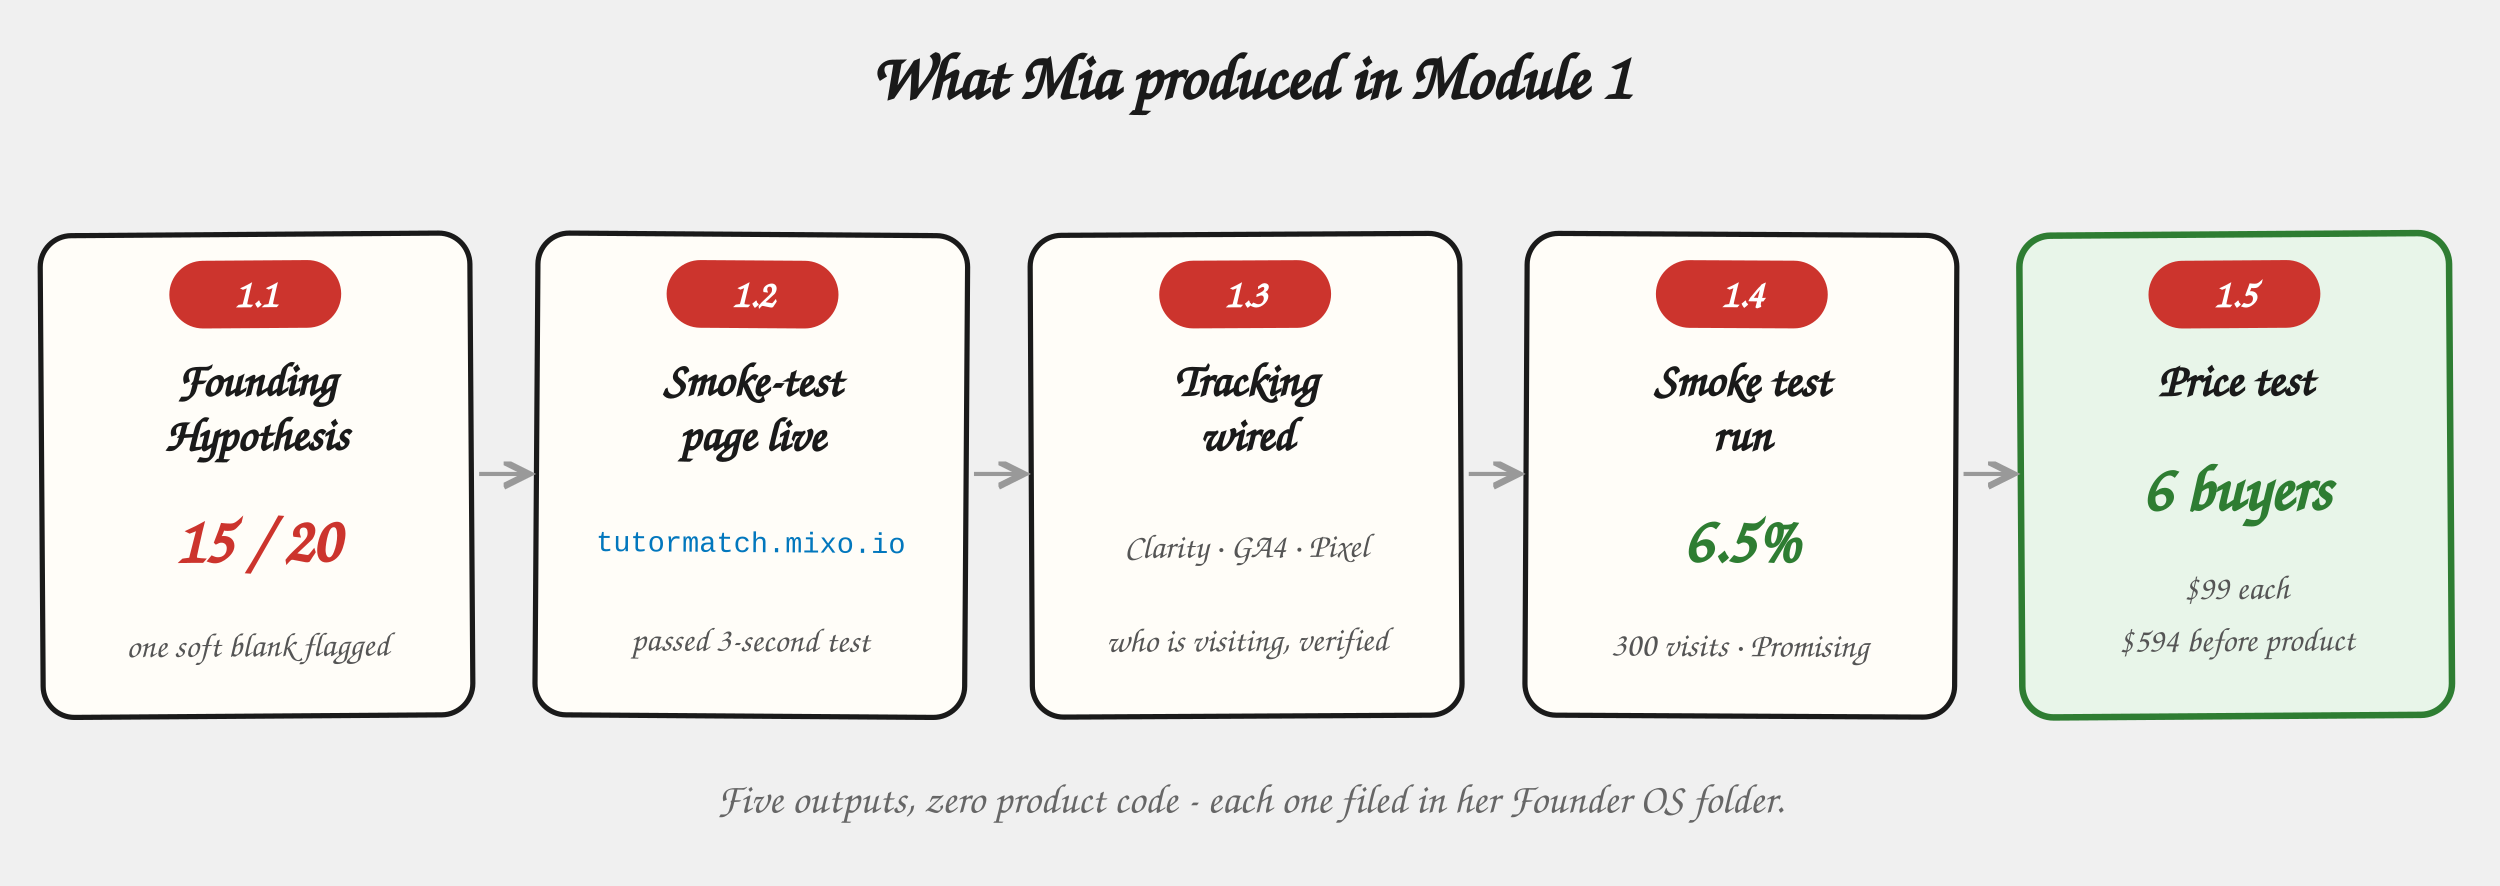
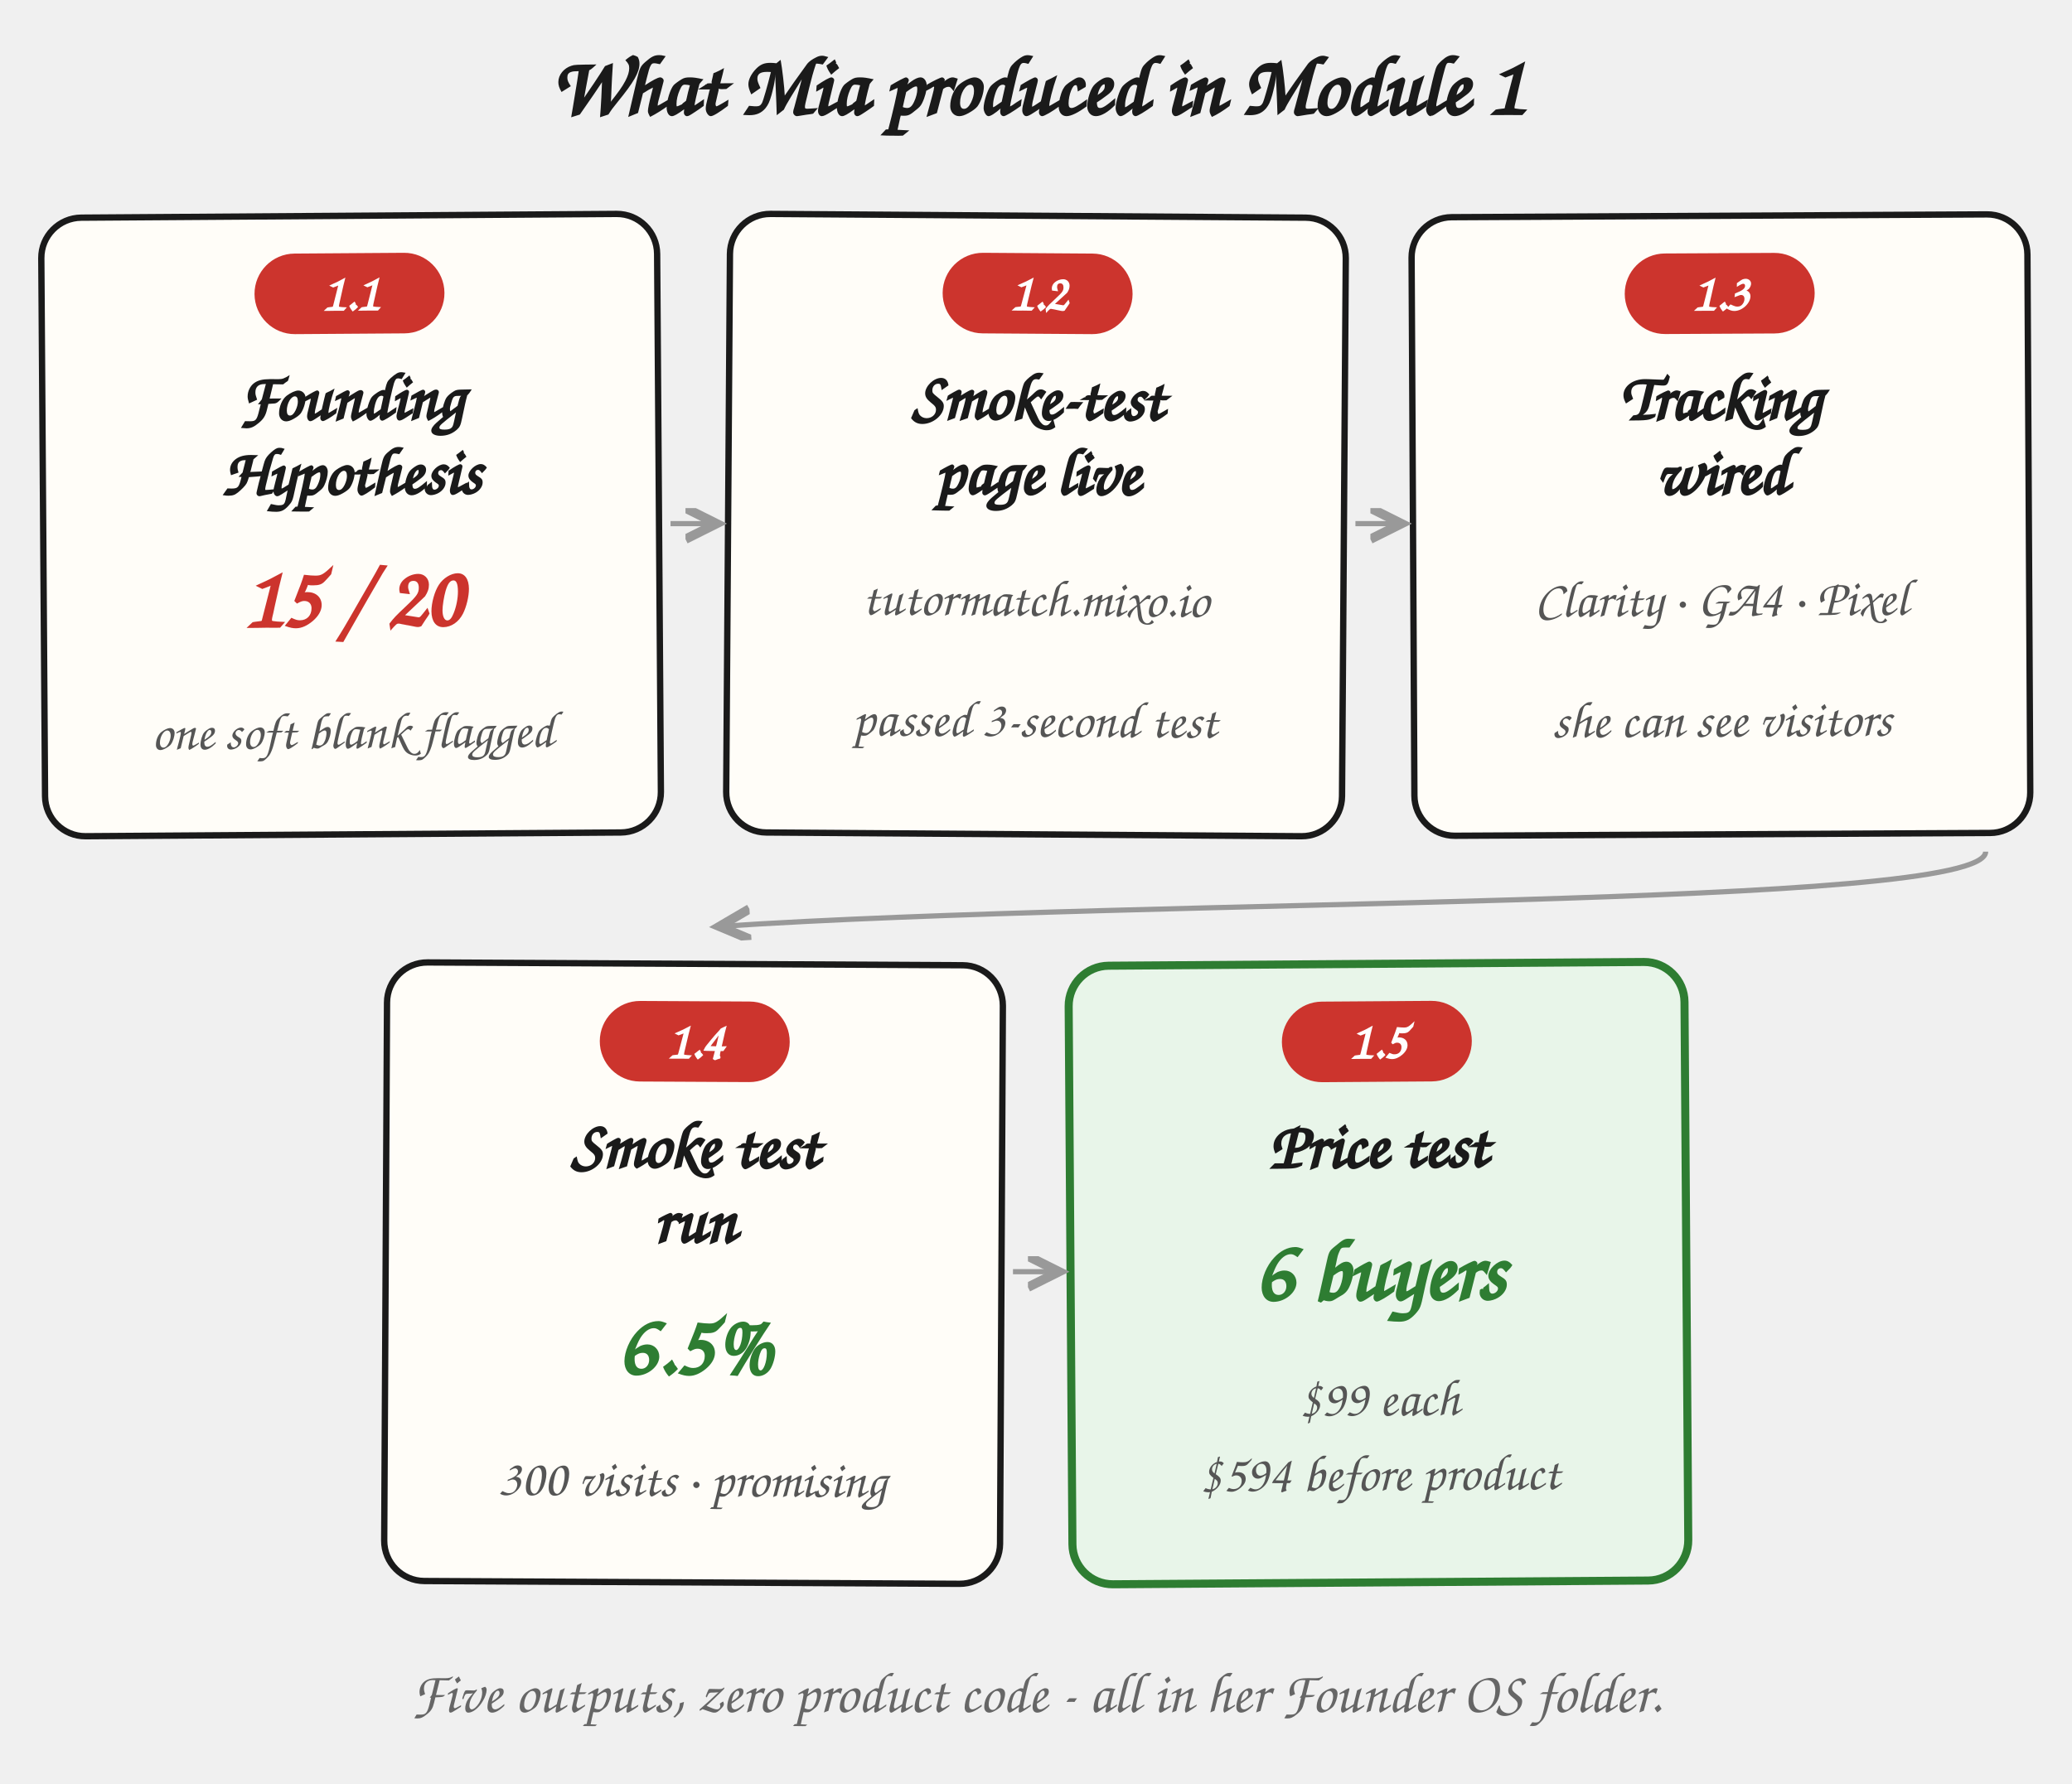
- <svg xmlns="http://www.w3.org/2000/svg" viewBox="0 0 960 340" role="img" aria-labelledby="m1-trail-title">
+ <svg xmlns="http://www.w3.org/2000/svg" viewBox="0 0 720 620" role="img" aria-labelledby="m1-trail-title">
  <defs>
    <style>
-       .h      { font-family: "Caveat", "Patrick Hand", "Comic Sans MS", cursive; font-size: 25px; fill: #1a1a1a; font-weight: 700; }
-       .foot   { font-family: "Caveat", "Patrick Hand", "Comic Sans MS", cursive; font-size: 16px; fill: #666; font-style: italic; }
-       .chip   { font-family: "Caveat", "Patrick Hand", "Comic Sans MS", cursive; font-size: 15px; fill: #ffffff; font-weight: 700; }
-       .title  { font-family: "Caveat", "Patrick Hand", "Comic Sans MS", cursive; font-size: 18px; fill: #1a1a1a; font-weight: 700; }
-       .big    { font-family: "Caveat", "Patrick Hand", "Comic Sans MS", cursive; font-size: 25px; fill: #cc342d; font-weight: 700; }
-       .gbig   { font-family: "Caveat", "Patrick Hand", "Comic Sans MS", cursive; font-size: 25px; fill: #2e7d32; font-weight: 700; }
-       .note   { font-family: "Caveat", "Patrick Hand", "Comic Sans MS", cursive; font-size: 13px; fill: #555; }
-       .url    { font-family: "Courier New", monospace; font-size: 11px; fill: #0277bd; }
-       .card   { fill: #fffdf8; stroke: #1a1a1a; stroke-width: 2; }
-       .pay    { fill: #e8f5e9; stroke: #2e7d32; stroke-width: 2.5; }
+       .h      { font-family: "Caveat", "Patrick Hand", "Comic Sans MS", cursive; font-size: 29px; fill: #1a1a1a; font-weight: 700; }
+       .foot   { font-family: "Caveat", "Patrick Hand", "Comic Sans MS", cursive; font-size: 20px; fill: #666; font-style: italic; }
+       .chip   { font-family: "Caveat", "Patrick Hand", "Comic Sans MS", cursive; font-size: 18px; fill: #ffffff; font-weight: 700; }
+       .title  { font-family: "Caveat", "Patrick Hand", "Comic Sans MS", cursive; font-size: 23px; fill: #1a1a1a; font-weight: 700; }
+       .big    { font-family: "Caveat", "Patrick Hand", "Comic Sans MS", cursive; font-size: 30px; fill: #cc342d; font-weight: 700; }
+       .gbig   { font-family: "Caveat", "Patrick Hand", "Comic Sans MS", cursive; font-size: 30px; fill: #2e7d32; font-weight: 700; }
+       .note   { font-family: "Caveat", "Patrick Hand", "Comic Sans MS", cursive; font-size: 18px; fill: #555; }
+       .card   { fill: #fffdf8; stroke: #1a1a1a; stroke-width: 2.2; }
+       .pay    { fill: #e8f5e9; stroke: #2e7d32; stroke-width: 2.8; }
      .chipbg { fill: #cc342d; }
    </style>
-     <marker id="arw1" markerWidth="9" markerHeight="9" refX="6" refY="3" orient="auto">
-       <path d="M0,0 L6,3 L0,6" fill="none" stroke="#999" stroke-width="1.6" />
+     <marker id="arw1" markerWidth="10" markerHeight="10" refX="6" refY="3" orient="auto">
+       <path d="M0,0 L6,3 L0,6" fill="none" stroke="#999" stroke-width="1.8" />
    </marker>
  </defs>
-   <text x="480" y="38" class="h" text-anchor="middle">What Mia produced in Module 1</text>
-   <g transform="rotate(-0.4 98.5 182)">
-     <rect x="16" y="90" width="165" height="185" rx="12" class="card" />
-     <rect x="65.5" y="100" width="66" height="26" rx="13" class="chipbg" />
-     <text x="98.5" y="118" class="chip" text-anchor="middle">1.1</text>
-     <text x="98.5" y="152" class="title" text-anchor="middle">Founding</text>
-     <text x="98.5" y="173" class="title" text-anchor="middle">Hypothesis</text>
-     <text x="98.5" y="216" class="big" text-anchor="middle">15 / 20</text>
-     <text x="98.5" y="252" class="note" text-anchor="middle">one soft blank flagged</text>
+   <text x="360" y="40" class="h" text-anchor="middle">What Mia produced in Module 1</text>
+   <g transform="rotate(-0.4 122 182)">
+     <rect x="15" y="75" width="214" height="215" rx="14" class="card" />
+     <rect x="89" y="88" width="66" height="28" rx="14" class="chipbg" />
+     <text x="122" y="108" class="chip" text-anchor="middle">1.1</text>
+     <text x="122" y="146" class="title" text-anchor="middle">Founding</text>
+     <text x="122" y="172" class="title" text-anchor="middle">Hypothesis</text>
+     <text x="122" y="218" class="big" text-anchor="middle">15 / 20</text>
+     <text x="122" y="260" class="note" text-anchor="middle">one soft blank flagged</text>
  </g>
-   <g transform="rotate(0.4 288.5 182)">
-     <rect x="206" y="90" width="165" height="185" rx="12" class="card" />
-     <rect x="255.5" y="100" width="66" height="26" rx="13" class="chipbg" />
-     <text x="288.5" y="118" class="chip" text-anchor="middle">1.2</text>
-     <text x="288.5" y="152" class="title" text-anchor="middle">Smoke-test</text>
-     <text x="288.5" y="173" class="title" text-anchor="middle">page live</text>
-     <text x="288.5" y="212" class="url" text-anchor="middle">tutormatch.mixo.io</text>
-     <text x="288.5" y="250" class="note" text-anchor="middle">passed 3-second test</text>
+   <g transform="rotate(0.4 360 182)">
+     <rect x="253" y="75" width="214" height="215" rx="14" class="card" />
+     <rect x="327" y="88" width="66" height="28" rx="14" class="chipbg" />
+     <text x="360" y="108" class="chip" text-anchor="middle">1.2</text>
+     <text x="360" y="146" class="title" text-anchor="middle">Smoke-test</text>
+     <text x="360" y="172" class="title" text-anchor="middle">page live</text>
+     <text x="360" y="214" class="note" text-anchor="middle" fill="#0277bd">tutormatch.mixo.io</text>
+     <text x="360" y="256" class="note" text-anchor="middle">passed 3-second test</text>
  </g>
-   <g transform="rotate(-0.3 478.5 182)">
-     <rect x="396" y="90" width="165" height="185" rx="12" class="card" />
-     <rect x="445.5" y="100" width="66" height="26" rx="13" class="chipbg" />
-     <text x="478.5" y="118" class="chip" text-anchor="middle">1.3</text>
-     <text x="478.5" y="152" class="title" text-anchor="middle">Tracking</text>
-     <text x="478.5" y="173" class="title" text-anchor="middle">wired</text>
-     <text x="478.5" y="214" class="note" text-anchor="middle">Clarity · GA4 · Pixel</text>
-     <text x="478.5" y="250" class="note" text-anchor="middle">who is visiting, verified</text>
+   <g transform="rotate(-0.3 598 182)">
+     <rect x="491" y="75" width="214" height="215" rx="14" class="card" />
+     <rect x="565" y="88" width="66" height="28" rx="14" class="chipbg" />
+     <text x="598" y="108" class="chip" text-anchor="middle">1.3</text>
+     <text x="598" y="146" class="title" text-anchor="middle">Tracking</text>
+     <text x="598" y="172" class="title" text-anchor="middle">wired</text>
+     <text x="598" y="214" class="note" text-anchor="middle">Clarity · GA4 · Pixel</text>
+     <text x="598" y="256" class="note" text-anchor="middle">she can see visitors</text>
  </g>
-   <g transform="rotate(0.3 668.5 182)">
-     <rect x="586" y="90" width="165" height="185" rx="12" class="card" />
-     <rect x="635.5" y="100" width="66" height="26" rx="13" class="chipbg" />
-     <text x="668.5" y="118" class="chip" text-anchor="middle">1.4</text>
-     <text x="668.5" y="152" class="title" text-anchor="middle">Smoke test</text>
-     <text x="668.5" y="173" class="title" text-anchor="middle">run</text>
-     <text x="668.5" y="216" class="gbig" text-anchor="middle">6.5%</text>
-     <text x="668.5" y="252" class="note" text-anchor="middle">300 visits · Promising</text>
+   <line x1="233" y1="182" x2="249" y2="182" stroke="#999" stroke-width="1.8" marker-end="url(#arw1)" />
+   <line x1="471" y1="182" x2="487" y2="182" stroke="#999" stroke-width="1.8" marker-end="url(#arw1)" />
+   <path d="M 690 296 C 690 316, 400 312, 250 322" fill="none" stroke="#999" stroke-width="1.8" marker-end="url(#arw1)" />
+   <g transform="rotate(0.3 241 442)">
+     <rect x="134" y="335" width="214" height="215" rx="14" class="card" />
+     <rect x="208" y="348" width="66" height="28" rx="14" class="chipbg" />
+     <text x="241" y="368" class="chip" text-anchor="middle">1.4</text>
+     <text x="241" y="406" class="title" text-anchor="middle">Smoke test</text>
+     <text x="241" y="432" class="title" text-anchor="middle">run</text>
+     <text x="241" y="478" class="gbig" text-anchor="middle">6.5%</text>
+     <text x="241" y="520" class="note" text-anchor="middle">300 visits · promising</text>
  </g>
-   <g transform="rotate(-0.4 858.5 182)">
-     <rect x="776" y="90" width="165" height="185" rx="12" class="pay" />
-     <rect x="825.5" y="100" width="66" height="26" rx="13" class="chipbg" />
-     <text x="858.5" y="118" class="chip" text-anchor="middle">1.5</text>
-     <text x="858.5" y="152" class="title" text-anchor="middle">Price test</text>
-     <text x="858.5" y="196" class="gbig" text-anchor="middle">6 buyers</text>
-     <text x="858.5" y="230" class="note" text-anchor="middle">$99 each</text>
-     <text x="858.5" y="250" class="note" text-anchor="middle">$594 before product</text>
+   <g transform="rotate(-0.4 479 442)">
+     <rect x="372" y="335" width="214" height="215" rx="14" class="pay" />
+     <rect x="446" y="348" width="66" height="28" rx="14" class="chipbg" />
+     <text x="479" y="368" class="chip" text-anchor="middle">1.5</text>
+     <text x="479" y="406" class="title" text-anchor="middle">Price test</text>
+     <text x="479" y="452" class="gbig" text-anchor="middle">6 buyers</text>
+     <text x="479" y="492" class="note" text-anchor="middle">$99 each</text>
+     <text x="479" y="518" class="note" text-anchor="middle">$594 before product</text>
  </g>
-   <line x1="184" y1="182" x2="203" y2="182" stroke="#999" stroke-width="1.6" marker-end="url(#arw1)" />
-   <line x1="374" y1="182" x2="393" y2="182" stroke="#999" stroke-width="1.6" marker-end="url(#arw1)" />
-   <line x1="564" y1="182" x2="583" y2="182" stroke="#999" stroke-width="1.6" marker-end="url(#arw1)" />
-   <line x1="754" y1="182" x2="773" y2="182" stroke="#999" stroke-width="1.6" marker-end="url(#arw1)" />
-   <text x="480" y="312" class="foot" text-anchor="middle">Five outputs, zero product code - each one filed in her Founder OS folder.</text>
+   <line x1="352" y1="442" x2="368" y2="442" stroke="#999" stroke-width="1.8" marker-end="url(#arw1)" />
+   <text x="360" y="595" class="foot" text-anchor="middle">Five outputs, zero product code - all in her Founder OS folder.</text>
</svg>
